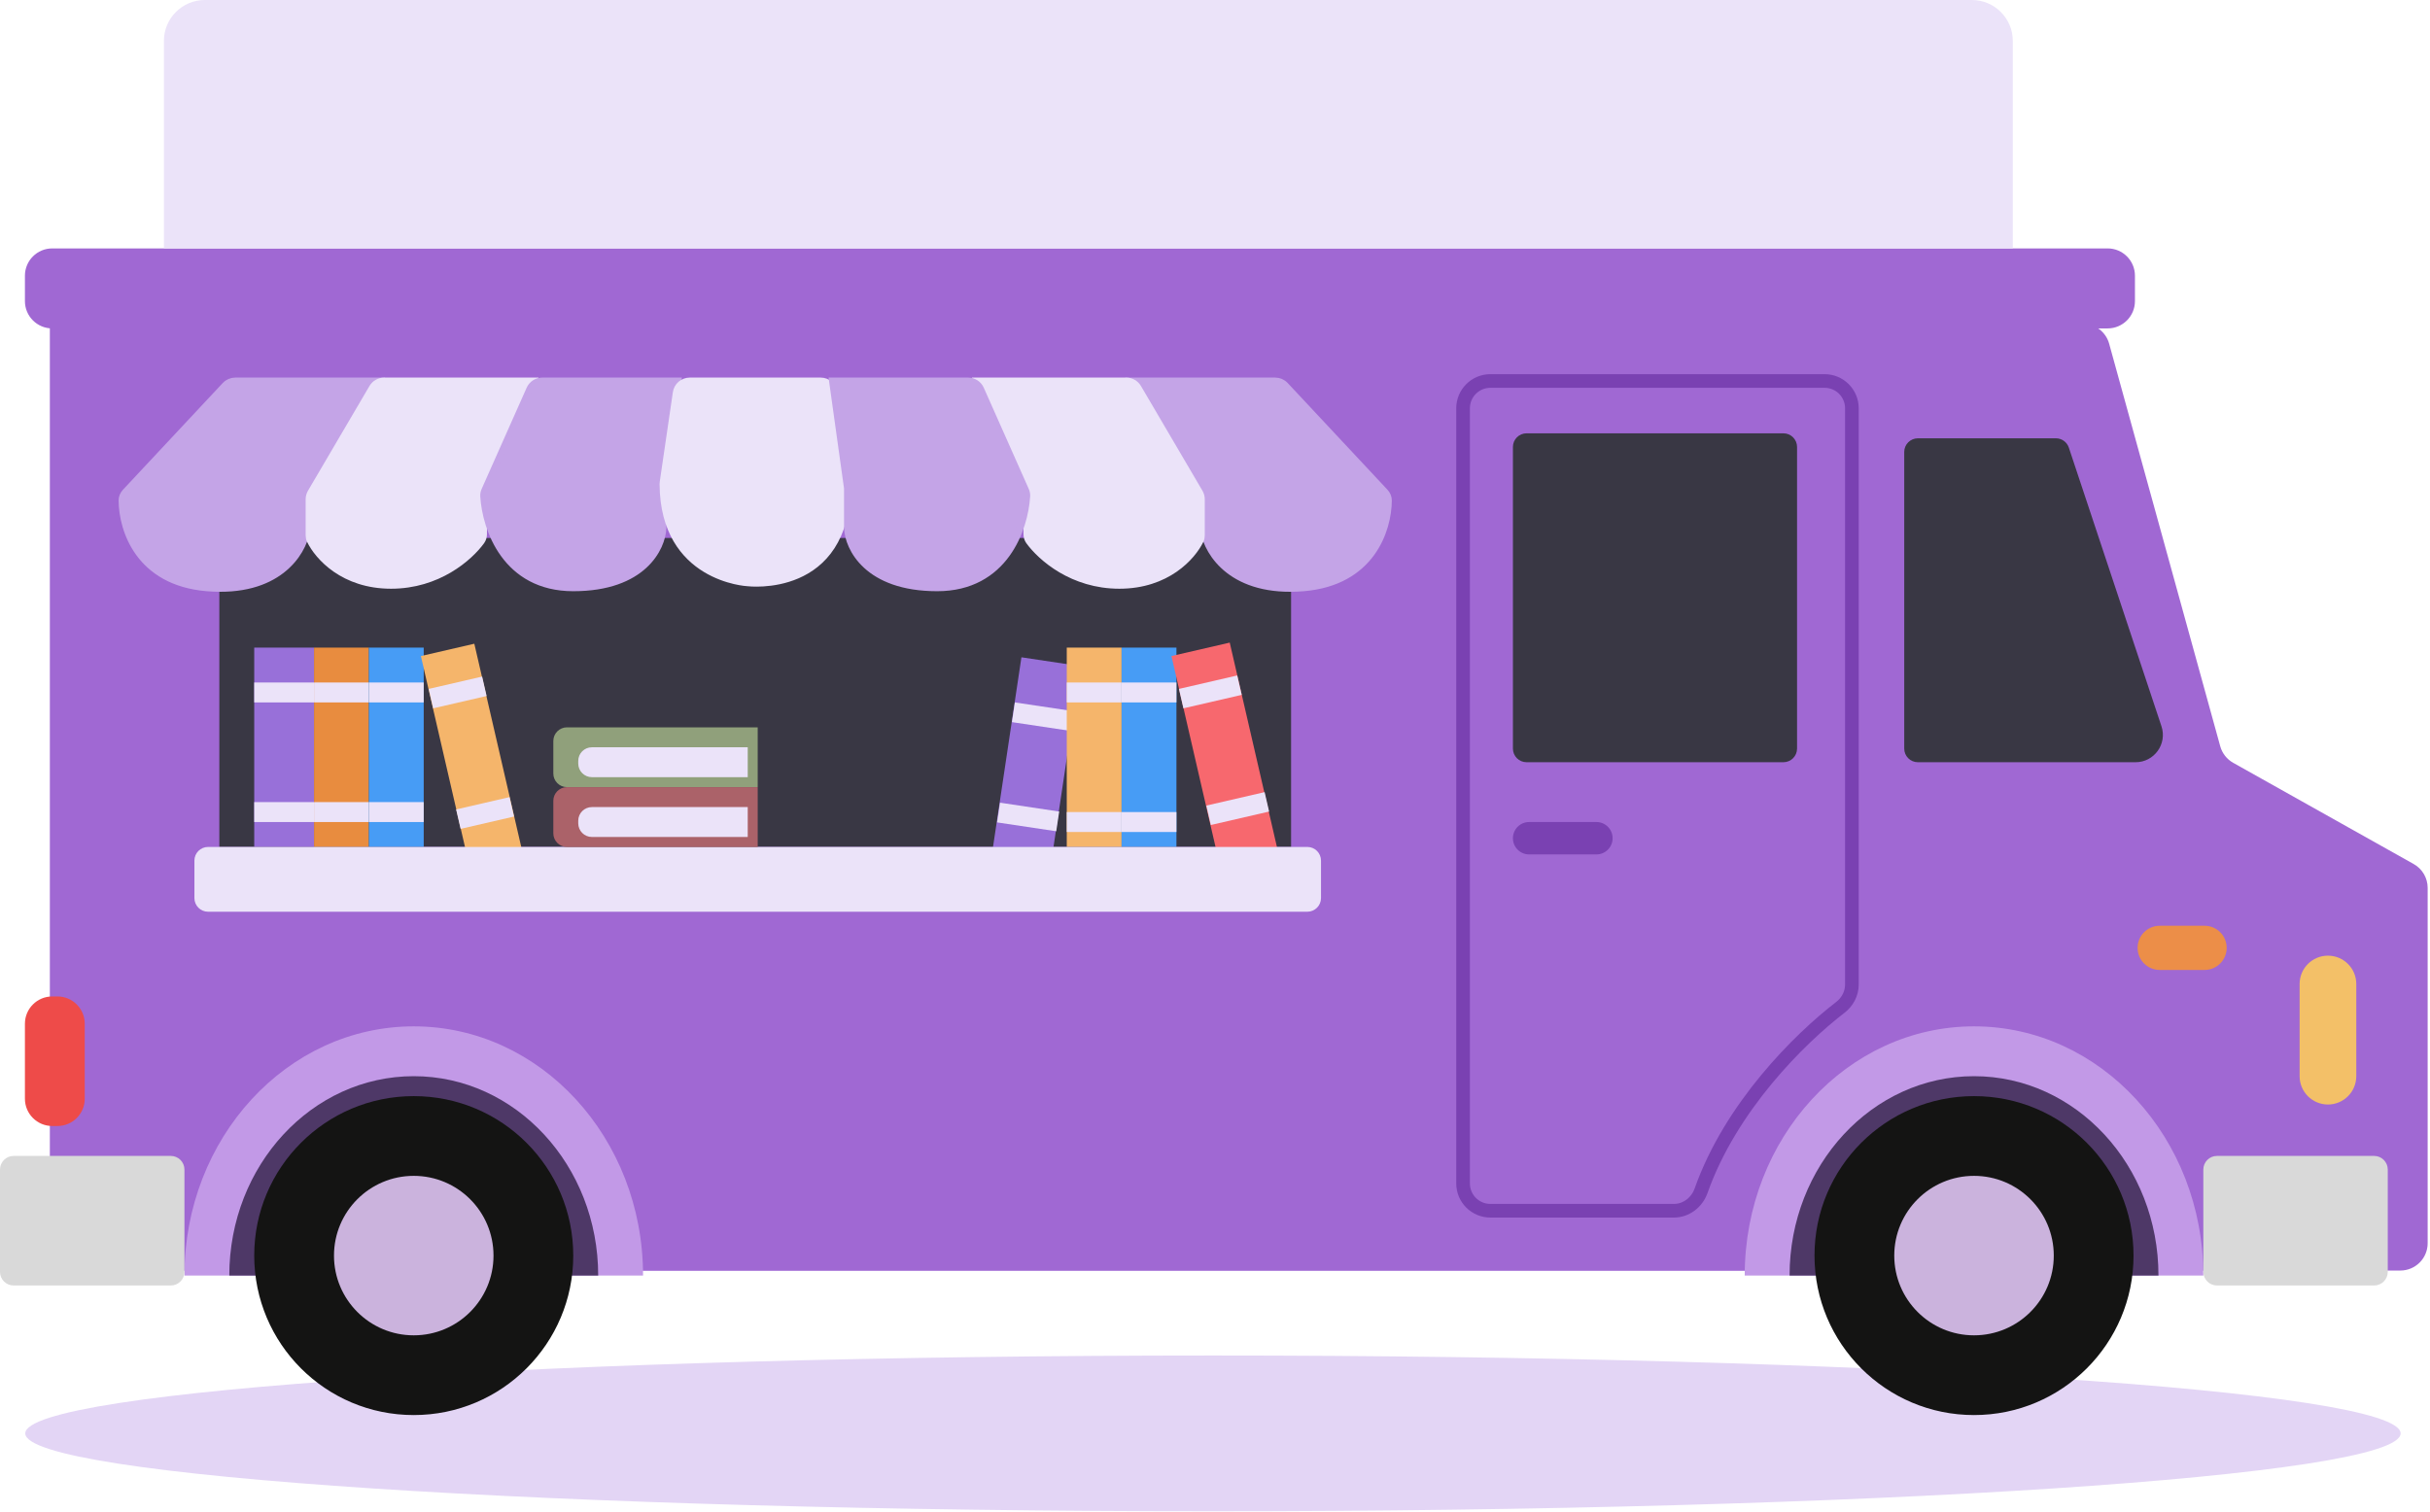
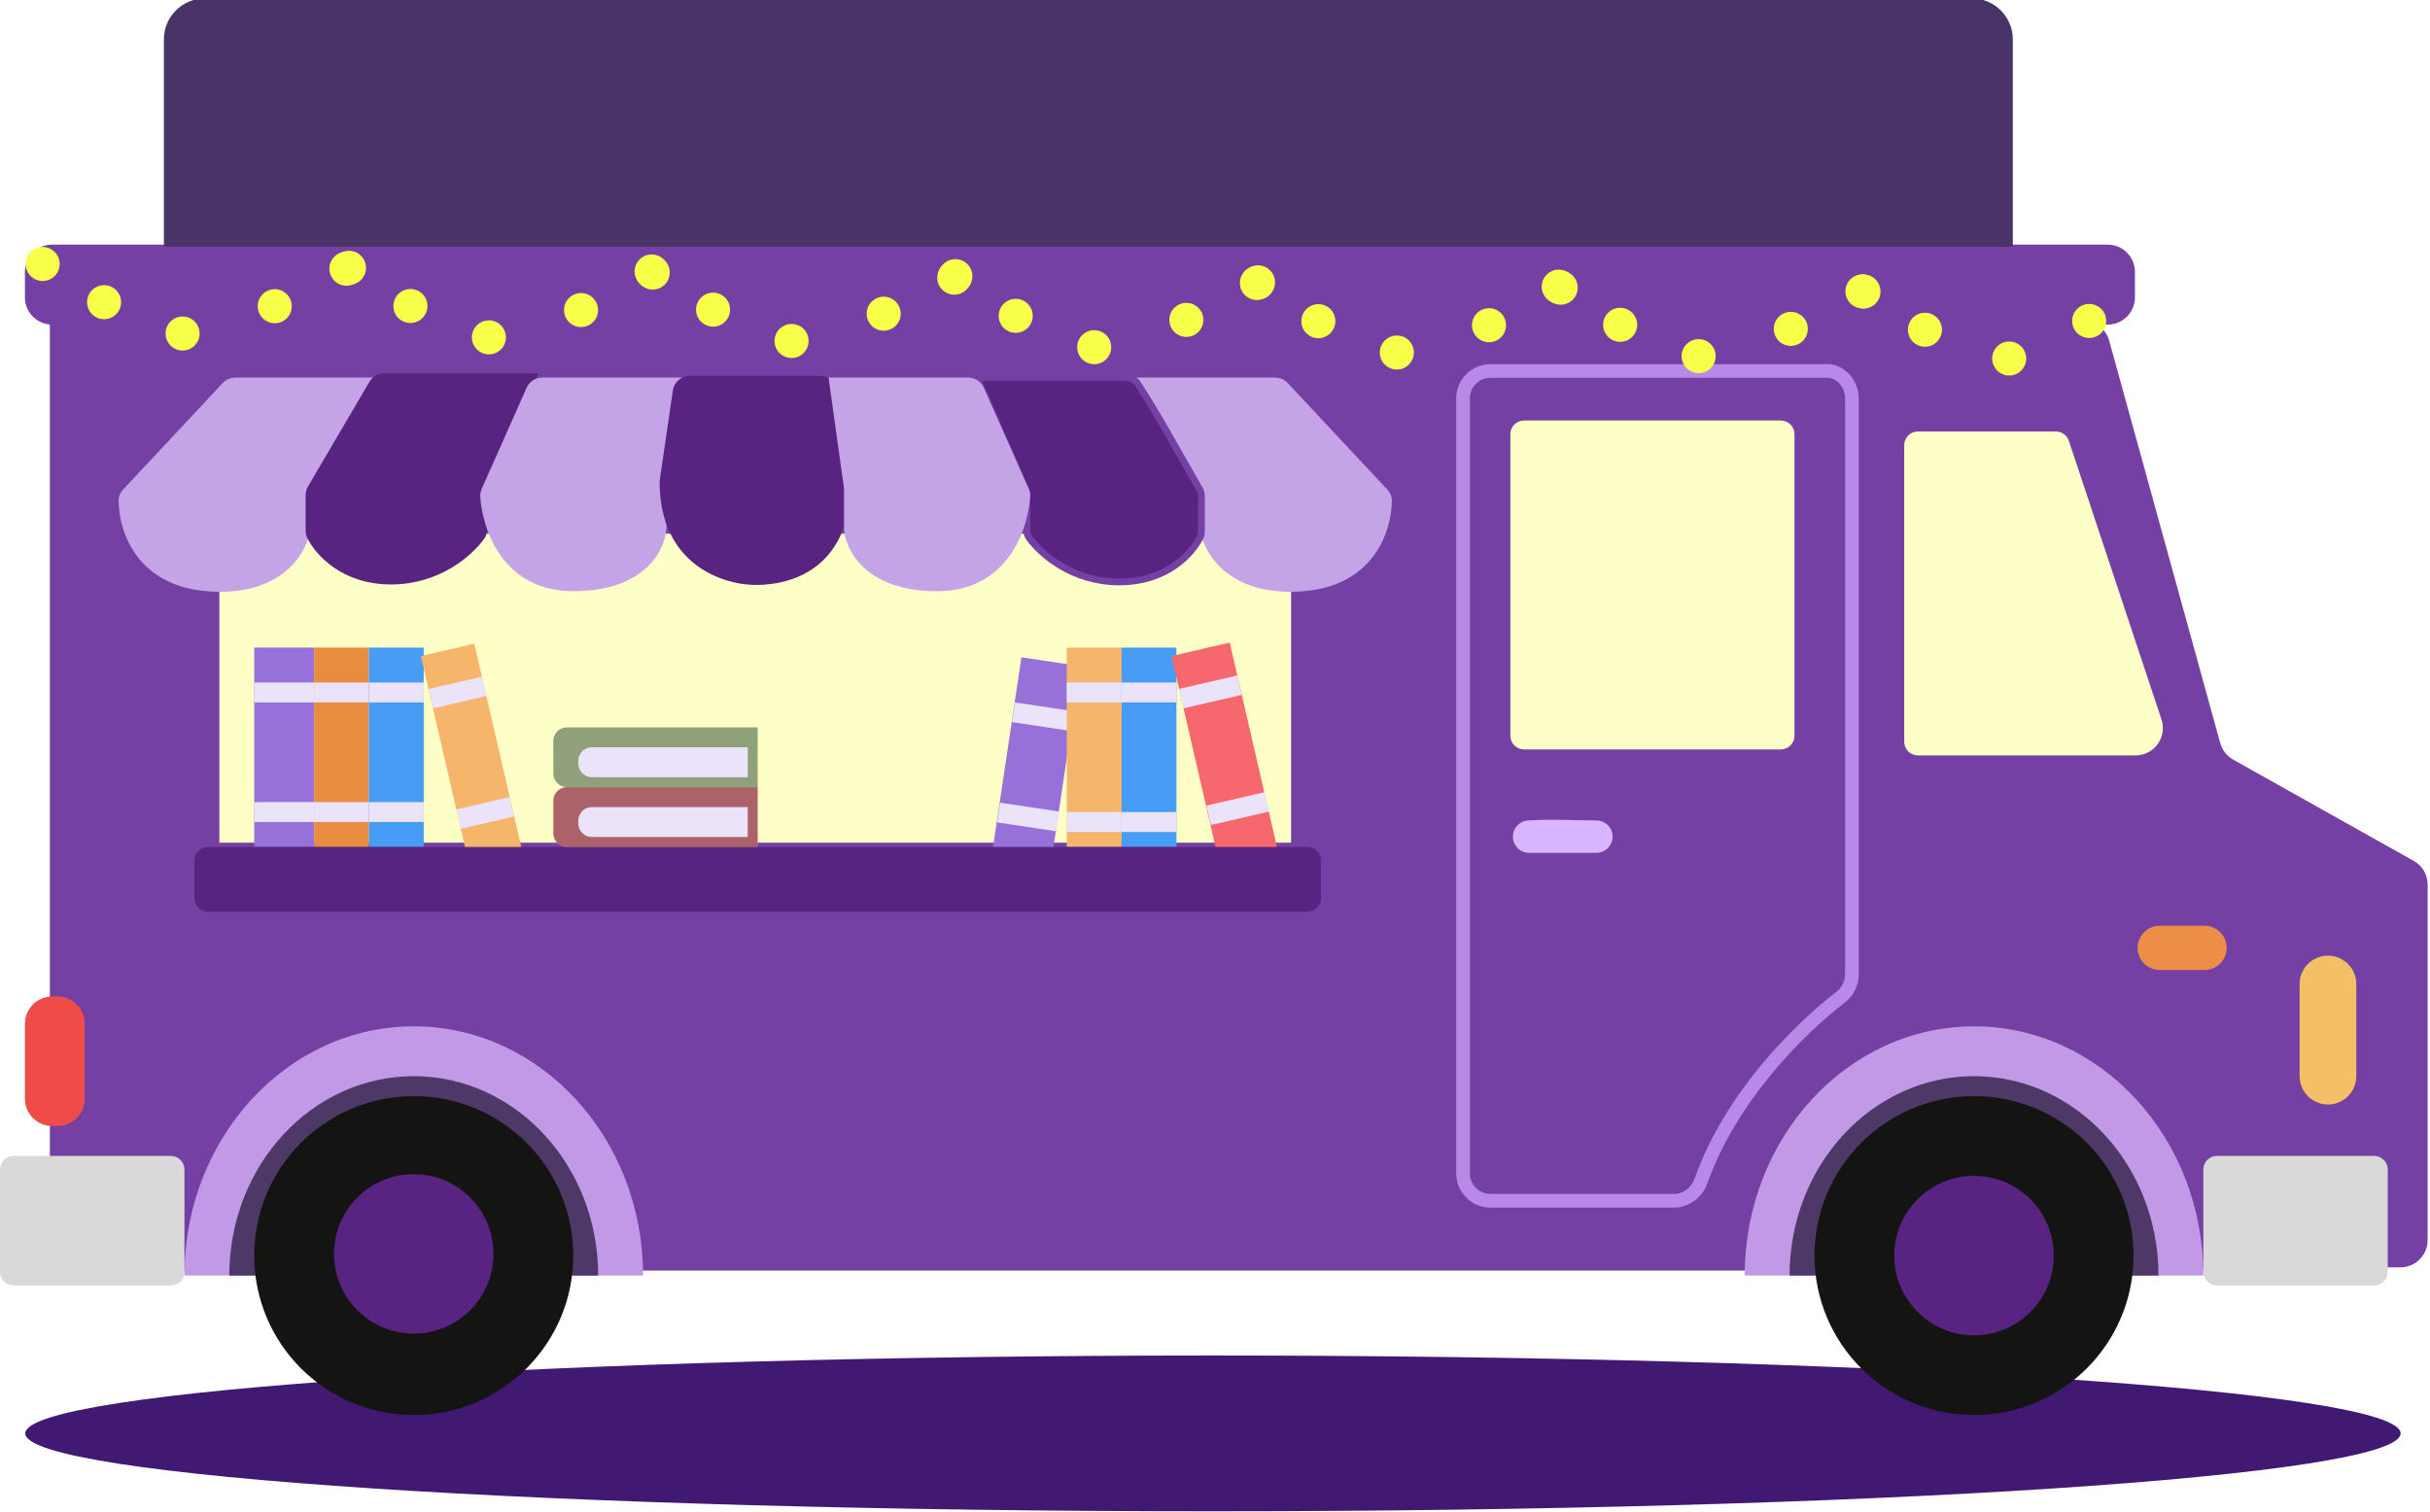
- <svg xmlns="http://www.w3.org/2000/svg" width="712" height="443" viewBox="0 0 712 443" fill="none">
-   <ellipse cx="355.398" cy="420.112" rx="347.994" ry="22.829" fill="#E3D5F5" />
-   <path d="M35.055 94.867H610.28C613.879 94.867 617.035 97.27 617.992 100.739L650.539 218.721C651.107 220.78 652.474 222.526 654.337 223.571L707.225 253.24C709.748 254.656 711.311 257.324 711.311 260.217V364.38C711.311 368.798 707.729 372.38 703.311 372.38H616.372H43.055C38.636 372.38 35.055 368.798 35.055 364.38V94.867Z" fill="#A068D3" />
-   <path d="M14.606 94.867H600.945L635.406 218.717C635.98 220.778 637.355 222.524 639.225 223.564L692.593 253.245C695.13 254.657 696.704 257.333 696.704 260.237V364.38C696.704 368.798 693.122 372.38 688.704 372.38H600.945H22.606C18.188 372.38 14.606 368.798 14.606 364.38V94.867Z" fill="#A068D3" />
-   <path d="M222.011 213.174H166.126C163.917 213.174 162.126 214.965 162.126 217.174V226.701C162.126 228.91 163.917 230.701 166.126 230.701H222.011V213.174Z" fill="#90A07B" />
-   <path d="M222.011 230.702H166.126C163.917 230.702 162.126 232.493 162.126 234.702V244.229C162.126 246.438 163.917 248.229 166.126 248.229H222.011V230.702Z" fill="#AB6269" />
-   <path d="M169.429 223.78V223.017C169.429 220.807 171.22 219.017 173.429 219.017H219.089V227.78H173.429C171.22 227.78 169.429 225.989 169.429 223.78Z" fill="#EBE3F9" />
-   <rect x="64.266" y="157.672" width="314.028" height="90.557" fill="#393744" />
-   <path d="M645.948 283.283H632.803C629.778 283.283 627.326 280.831 627.326 277.806C627.326 274.781 629.778 272.329 632.803 272.329H645.948C648.973 272.329 651.426 274.781 651.426 277.806C651.426 280.831 648.973 283.283 645.948 283.283Z" fill="#EC8E48" stroke="#EC8E48" stroke-width="2" />
-   <path d="M188.417 373.84H54.042C54.042 333.507 84.123 300.81 121.23 300.81C158.336 300.81 188.417 333.507 188.417 373.84Z" fill="#C299E7" />
-   <path d="M645.583 373.84H511.208C511.208 333.507 541.289 300.81 578.396 300.81C615.502 300.81 645.583 333.507 645.583 373.84Z" fill="#C299E7" />
-   <path d="M632.438 373.84H524.354C524.354 341.574 548.549 315.417 578.396 315.417C608.242 315.417 632.438 341.574 632.438 373.84Z" fill="#4E3867" />
-   <path d="M175.271 373.84H67.187C67.187 341.574 91.383 315.417 121.229 315.417C151.076 315.417 175.271 341.574 175.271 373.84Z" fill="#4E3867" />
-   <circle cx="578.396" cy="367.998" r="46.739" fill="#141413" />
-   <circle cx="121.229" cy="367.998" r="46.739" fill="#141413" />
-   <circle cx="121.23" cy="367.998" r="23.369" fill="#CBB3DD" />
-   <circle cx="578.396" cy="367.998" r="23.369" fill="#CBB3DD" />
-   <rect y="338.786" width="54.042" height="37.975" rx="4" fill="#D9D9D9" />
-   <rect x="7.303" y="292.047" width="17.527" height="37.975" rx="8" fill="#EE4B49" />
-   <rect x="645.584" y="338.786" width="54.042" height="37.975" rx="4" fill="#D9D9D9" />
-   <rect x="7.303" y="72.807" width="618.245" height="23.446" rx="8" fill="#A068D3" />
-   <path d="M542.612 288.574V119.663C542.612 115.244 539.03 111.663 534.612 111.663H436.685C432.267 111.663 428.685 115.244 428.685 119.663V346.852C428.685 351.27 432.267 354.852 436.685 354.852H490.464C494.085 354.852 497.218 352.405 498.424 348.991C507.103 324.424 527.209 304.494 539.228 295.251C541.313 293.647 542.612 291.205 542.612 288.574Z" stroke="#7A41B2" stroke-width="4" />
-   <path d="M557.948 219.399V132.46C557.948 130.251 559.739 128.46 561.948 128.46H602.385C604.108 128.46 605.638 129.563 606.181 131.199L633.323 212.876C635.044 218.055 631.189 223.399 625.731 223.399H597.384H561.948C559.739 223.399 557.948 221.608 557.948 219.399Z" fill="#393744" />
-   <path d="M522.545 126.999H447.291C445.082 126.999 443.291 128.79 443.291 130.999V219.399C443.291 221.608 445.082 223.399 447.291 223.399H522.545C524.754 223.399 526.545 221.608 526.545 219.399V130.999C526.545 128.79 524.754 126.999 522.545 126.999Z" fill="#393744" />
-   <path d="M467.756 240.926H448.038C445.416 240.926 443.291 243.052 443.291 245.673C443.291 248.295 445.416 250.42 448.038 250.42H467.756C470.378 250.42 472.503 248.295 472.503 245.673C472.503 243.052 470.378 240.926 467.756 240.926Z" fill="#7A41B2" />
-   <path d="M674.796 315.416V288.395C674.796 284.362 678.065 281.092 682.099 281.092C686.132 281.092 689.402 284.362 689.402 288.395V315.416C689.402 319.45 686.132 322.719 682.099 322.719C678.065 322.719 674.796 319.45 674.796 315.416Z" fill="#F3C068" stroke="#F3C068" stroke-width="2" />
-   <path d="M36.771 144.201L66.002 112.931C66.758 112.122 67.817 111.663 68.924 111.663H111.006L90.443 144.279C90.041 144.917 89.827 145.657 89.827 146.412V155.175C89.827 155.378 89.813 155.577 89.778 155.777C88.628 162.183 81.323 174.003 60.615 172.277C40.738 170.621 35.82 155.355 35.75 146.696C35.742 145.763 36.134 144.883 36.771 144.201Z" fill="#C4A4E7" stroke="#C4A4E7" stroke-width="2" />
-   <path d="M405.79 144.201L376.559 112.931C375.803 112.122 374.745 111.663 373.637 111.663H331.556L352.118 144.279C352.521 144.917 352.734 145.657 352.734 146.412V155.175C352.734 155.378 352.748 155.577 352.784 155.777C353.933 162.183 361.238 174.003 381.946 172.277C401.823 170.621 406.742 155.355 406.811 146.696C406.819 145.763 406.427 144.883 405.79 144.201Z" fill="#C4A4E7" stroke="#C4A4E7" stroke-width="2" />
-   <path d="M91.108 144.319L109.116 113.638C109.834 112.414 111.147 111.663 112.566 111.663H156.284L142.01 144.493C141.791 144.997 141.678 145.54 141.678 146.088V156.514C141.678 157.27 141.472 158.015 141.027 158.626C137.502 163.458 128.299 171.547 114.591 171.547C100.655 171.547 93.216 163.187 90.88 158.389C90.651 157.919 90.557 157.403 90.557 156.881V146.344C90.557 145.632 90.747 144.933 91.108 144.319Z" fill="#EBE3F9" stroke="#EBE3F9" stroke-width="2" />
-   <path d="M351.454 144.319L333.445 113.638C332.727 112.414 331.415 111.663 329.996 111.663H286.277L300.552 144.493C300.77 144.997 300.883 145.54 300.883 146.088V156.514C300.883 157.27 301.089 158.015 301.535 158.626C305.06 163.458 314.263 171.547 327.971 171.547C341.906 171.547 349.346 163.187 351.681 158.389C351.91 157.919 352.004 157.403 352.004 156.881V146.344C352.004 145.632 351.814 144.933 351.454 144.319Z" fill="#EBE3F9" stroke="#EBE3F9" stroke-width="2" />
-   <path d="M142.045 143.7L155.228 114.038C155.87 112.594 157.302 111.663 158.883 111.663H198.641L196.45 127.364L194.259 143.065V154.75C194.016 160.593 188.417 172.277 167.968 172.277C148.165 172.277 142.289 154.926 141.717 145.429C141.681 144.835 141.803 144.244 142.045 143.7Z" fill="#C4A4E7" stroke="#C4A4E7" stroke-width="2" />
-   <path d="M240.462 111.663H202.098C200.113 111.663 198.428 113.119 198.14 115.083L194.301 141.317C194.273 141.509 194.259 141.71 194.26 141.904C194.436 169.657 219.089 170.817 219.089 170.817C219.089 170.817 248.123 174.446 248.3 141.905C248.301 141.711 248.287 141.509 248.259 141.317L244.42 115.083C244.132 113.119 242.447 111.663 240.462 111.663Z" fill="#EBE3F9" stroke="#EBE3F9" stroke-width="2" />
-   <path d="M300.515 143.7L287.332 114.038C286.69 112.594 285.258 111.663 283.677 111.663H243.919L246.11 127.364L248.301 143.065V154.75C248.544 160.593 254.143 172.277 274.592 172.277C294.395 172.277 300.271 154.926 300.843 145.429C300.879 144.835 300.757 144.244 300.515 143.7Z" fill="#C4A4E7" stroke="#C4A4E7" stroke-width="2" />
-   <path d="M92.017 189.806H74.49V199.543V248.229H92.017V189.806Z" fill="#9870D9" />
-   <path d="M92.017 200.03H74.49V205.872H92.017V200.03Z" fill="#EBE3F9" />
-   <path d="M92.017 235.085H74.49V240.927H92.017V235.085Z" fill="#EBE3F9" />
-   <path d="M108.084 189.805H92.017V199.543V248.229H108.084V189.805Z" fill="#E88C3F" />
-   <path d="M108.084 200.03H92.017V205.872H108.084V200.03Z" fill="#EBE3F9" />
-   <path d="M108.084 235.085H92.017V240.927H108.084V235.085Z" fill="#EBE3F9" />
-   <path d="M124.151 189.805H108.084V199.543V248.229H124.151V189.805Z" fill="#479CF5" />
-   <path d="M124.151 235.085H108.084V240.927H124.151V235.085Z" fill="#EBE3F9" />
-   <path d="M124.151 200.03H108.084V205.872H124.151V200.03Z" fill="#EBE3F9" />
-   <path d="M138.978 188.668L123.323 192.282L125.639 202.317L137.223 252.49L152.878 248.876L138.978 188.668Z" fill="#F5B56B" />
-   <path d="M141.266 198.297L125.611 201.911L126.926 207.604L142.58 203.99L141.266 198.297Z" fill="#EBE3F9" />
-   <path d="M149.299 233.623L133.644 237.238L134.959 242.93L150.613 239.316L149.299 233.623Z" fill="#EBE3F9" />
-   <path d="M299.282 192.646L316.616 195.242L315.091 205.427L307.463 256.352L290.129 253.756L299.282 192.646Z" fill="#9870D9" />
-   <path d="M296.501 211.648L313.835 214.244L314.7 208.466L297.367 205.87L296.501 211.648Z" fill="#EBE3F9" />
-   <path d="M292.15 241.035L309.484 243.632L310.349 237.854L293.016 235.257L292.15 241.035Z" fill="#EBE3F9" />
-   <path d="M328.634 189.805H312.567V199.543V248.229H328.634V189.805Z" fill="#F5B56B" />
-   <path d="M328.634 200.03H312.567V205.872H328.634V200.03Z" fill="#EBE3F9" />
-   <path d="M328.634 238.005H312.567V243.848H328.634V238.005Z" fill="#EBE3F9" />
-   <path d="M344.701 189.805H328.634V199.543V248.229H344.701V189.805Z" fill="#479CF5" />
-   <path d="M344.701 238.005H328.634V243.848H344.701V238.005Z" fill="#EBE3F9" />
-   <path d="M344.701 200.03H328.634V205.872H344.701V200.03Z" fill="#EBE3F9" />
-   <path d="M360.318 188.339L343.24 192.281L345.557 202.316L357.14 252.489L374.218 248.546L360.318 188.339Z" fill="#F7686E" />
-   <path d="M362.509 197.968L345.431 201.911L346.745 207.603L363.823 203.661L362.509 197.968Z" fill="#EBE3F9" />
-   <path d="M370.542 232.163L353.464 236.105L354.778 241.798L371.856 237.855L370.542 232.163Z" fill="#EBE3F9" />
-   <path d="M383.058 248.229H60.963C58.754 248.229 56.963 250.02 56.963 252.229V263.217C56.963 265.426 58.754 267.217 60.963 267.217H383.058C385.267 267.217 387.058 265.426 387.058 263.217V252.229C387.058 250.02 385.267 248.229 383.058 248.229Z" fill="#EBE3F9" />
-   <path d="M589.761 72.807H48.026V12C48.026 5.373 53.398 0 60.026 0H577.761C584.388 0 589.761 5.373 589.761 12V72.807Z" fill="#EBE3F9" />
-   <path d="M222.011 213.174H166.126C163.917 213.174 162.126 214.965 162.126 217.174V226.701C162.126 228.91 163.917 230.701 166.126 230.701H222.011V213.174Z" fill="#90A07B" />
-   <path d="M222.011 230.702H166.126C163.917 230.702 162.126 232.493 162.126 234.702V244.229C162.126 246.438 163.917 248.229 166.126 248.229H222.011V230.702Z" fill="#AB6269" />
-   <path d="M169.429 223.78V223.017C169.429 220.807 171.22 219.017 173.429 219.017H219.089V227.78H173.429C171.22 227.78 169.429 225.989 169.429 223.78Z" fill="#EBE3F9" />
-   <path d="M169.429 241.308V240.544C169.429 238.335 171.22 236.544 173.429 236.544H219.089V245.308H173.429C171.22 245.308 169.429 243.517 169.429 241.308Z" fill="#EBE3F9" />
+ <svg xmlns="http://www.w3.org/2000/svg" width="512.64pt" height="318.96pt" viewBox="0 0 512.64 318.96">
+   <defs />
+   <ellipse id="shape0" transform="matrix(0.72 0 0 0.72 5.33088 286.0435)" rx="347.994" ry="22.829" cx="347.994" cy="22.829" fill="#411972" stroke-opacity="0" stroke="#000000" stroke-width="0" stroke-linecap="square" stroke-linejoin="bevel" />
+   <path id="shape1" transform="matrix(0.72 0 0 0.72 25.23931 67.63806)" fill="#7440a4" stroke-opacity="0" stroke="#000000" stroke-width="0" stroke-linecap="square" stroke-linejoin="bevel" d="M0 0L575.225 0C578.824 0 581.98 2.403 582.937 5.872L615.484 123.854C616.052 125.913 617.419 127.659 619.282 128.704L672.17 158.373C674.693 159.789 676.256 162.457 676.256 165.35L676.256 269.513C676.256 273.931 672.674 277.513 668.256 277.513L581.317 277.513L8 277.513C3.582 277.513 0 273.931 0 269.513Z" />
+   <path id="shape2" transform="matrix(0.72 0 0 0.72 10.51618 68.30395)" fill="#7440a4" stroke-opacity="0" stroke="#000000" stroke-width="0" stroke-linecap="square" stroke-linejoin="bevel" d="M0 0L586.339 0L620.8 123.85C621.374 125.911 622.749 127.657 624.619 128.697L677.987 158.378C680.524 159.79 682.098 162.466 682.098 165.37L682.098 269.513C682.098 273.931 678.516 277.513 674.098 277.513L586.339 277.513L8 277.513C3.582 277.513 0 273.931 0 269.513Z" />
+   <path id="shape3" transform="matrix(0.72 0 0 0.72 116.7307 153.4853)" fill="#90a07b" stroke-opacity="0" stroke="#000000" stroke-width="0" stroke-linecap="square" stroke-linejoin="bevel" d="M59.885 0L4 0C1.791 0 0 1.791 0 4L0 13.527C0 15.736 1.791 17.527 4 17.527L59.885 17.527Z" />
+   <path id="shape4" transform="matrix(0.72 0 0 0.72 116.7307 166.1054)" fill="#ab6269" stroke-opacity="0" stroke="#000000" stroke-width="0" stroke-linecap="square" stroke-linejoin="bevel" d="M59.885 0L4 0C1.791 0 0 1.791 0 4L0 13.527C0 15.736 1.791 17.527 4 17.527L59.885 17.527Z" />
+   <path id="shape5" transform="matrix(0.72 0 0 0.72 121.9889 157.6922)" fill="#ebe3f9" stroke-opacity="0" stroke="#000000" stroke-width="0" stroke-linecap="square" stroke-linejoin="bevel" d="M0 4.763L0 4C0 1.79 1.791 0 4 0L49.66 0L49.66 8.763L4 8.763C1.791 8.763 0 6.972 0 4.763Z" />
+   <rect id="shape6" transform="matrix(0.72 0 0 0.72 46.27166 112.6238)" fill="#feffc6" stroke-opacity="0" stroke="#000000" stroke-width="0" stroke-linecap="square" stroke-linejoin="bevel" width="314.028" height="90.557" />
+   <path id="shape7" transform="matrix(0.72 0 0 0.72 451.6747 196.0769)" fill="#ec8e48" stroke="#ec8e48" stroke-width="2" stroke-linecap="butt" stroke-linejoin="miter" stroke-miterlimit="2" d="M18.622 10.954L5.477 10.954C2.452 10.954 0 8.502 0 5.477C0 2.452 2.452 0 5.477 0L18.622 0C21.647 0 24.1 2.452 24.1 5.477C24.1 8.502 21.647 10.954 18.622 10.954Z" />
+   <path id="shape8" transform="matrix(0.72 0 0 0.72 38.91031 216.5832)" fill="#c299e7" stroke-opacity="0" stroke="#000000" stroke-width="0" stroke-linecap="square" stroke-linejoin="bevel" d="M134.375 73.03L0 73.03C0 32.697 30.081 0 67.188 0C104.294 0 134.375 32.697 134.375 73.03Z" />
+   <path id="shape9" transform="matrix(0.72 0 0 0.72 368.0698 216.5832)" fill="#c299e7" stroke-opacity="0" stroke="#000000" stroke-width="0" stroke-linecap="square" stroke-linejoin="bevel" d="M134.375 73.03L0 73.03C0 32.697 30.081 0 67.188 0C104.294 0 134.375 32.697 134.375 73.03Z" />
+   <path id="shape10" transform="matrix(0.72 0 0 0.72 377.5349 227.1002)" fill="#4e3867" stroke-opacity="0" stroke="#000000" stroke-width="0" stroke-linecap="square" stroke-linejoin="bevel" d="M108.084 58.423L0 58.423C0 26.157 24.195 0 54.042 0C83.888 0 108.084 26.157 108.084 58.423Z" />
+   <path id="shape11" transform="matrix(0.72 0 0 0.72 48.37486 227.1002)" fill="#4e3867" stroke-opacity="0" stroke="#000000" stroke-width="0" stroke-linecap="square" stroke-linejoin="bevel" d="M108.084 58.423L0 58.423C0 26.157 24.195 0 54.042 0C83.889 0 108.084 26.157 108.084 58.423Z" />
+   <circle id="shape12" transform="matrix(0.72 0 0 0.72 382.793 231.3064)" r="46.739" cx="46.739" cy="46.739" fill="#141413" stroke-opacity="0" stroke="#000000" stroke-width="0" stroke-linecap="square" stroke-linejoin="bevel" />
+   <circle id="shape13" transform="matrix(0.72 0 0 0.72 53.63273 231.3064)" r="46.739" cx="46.739" cy="46.739" fill="#141413" stroke-opacity="0" stroke="#000000" stroke-width="0" stroke-linecap="square" stroke-linejoin="bevel" />
+   <circle id="shape14" transform="matrix(0.72 0 0 0.72 70.45956 247.7725)" r="23.369" cx="23.369" cy="23.369" fill="#592481" stroke-opacity="0" stroke="#000000" stroke-width="0" stroke-linecap="square" stroke-linejoin="bevel" />
+   <circle id="shape15" transform="matrix(0.72 0 0 0.72 399.6191 248.1325)" r="23.369" cx="23.369" cy="23.369" fill="#592481" stroke-opacity="0" stroke="#000000" stroke-width="0" stroke-linecap="square" stroke-linejoin="bevel" />
+   <rect id="shape16" transform="matrix(0.72 0 0 0.72 0 243.9259)" fill="#d9d9d9" stroke-opacity="0" stroke="#000000" stroke-width="0" stroke-linecap="square" stroke-linejoin="bevel" width="54.042" height="37.975" rx="4" ry="4" />
+   <rect id="shape17" transform="matrix(0.72 0 0 0.72 5.258102 210.2738)" fill="#ee4b49" stroke-opacity="0" stroke="#000000" stroke-width="0" stroke-linecap="square" stroke-linejoin="bevel" width="17.527" height="37.975" rx="8" ry="8" />
+   <rect id="shape18" transform="matrix(0.72 0 0 0.72 464.8205 243.9259)" fill="#d9d9d9" stroke-opacity="0" stroke="#000000" stroke-width="0" stroke-linecap="square" stroke-linejoin="bevel" width="54.042" height="37.975" rx="4" ry="4" />
+   <rect id="shape19" transform="matrix(0.72 0 0 0.72 5.258102 51.62037)" fill="#7440a4" stroke-opacity="0" stroke="#000000" stroke-width="0" stroke-linecap="square" stroke-linejoin="bevel" width="618.245" height="23.446" rx="8" ry="8" />
+   <path id="shape20" transform="matrix(0.72 0 0 0.72 308.6532 78.26543)" fill="none" stroke="#b989e8" stroke-width="4" stroke-linecap="butt" stroke-linejoin="miter" stroke-miterlimit="2" d="M113.927 176.947C113.927 120.644 113.927 64.34 113.927 8.036C113.927 3.617 110.345 -0.426 105.927 0.036C60.228 0.036 27.585 0.036 8 0.036C3.582 0.036 0 3.617 0 8.036L0 235.225C0 239.643 3.582 243.225 8 243.225L61.779 243.225C65.4 243.225 68.533 240.778 69.739 237.364C78.418 212.797 98.524 192.867 110.543 183.624C112.628 182.02 113.927 179.578 113.927 176.947Z" />
+   <path id="shape21" transform="matrix(0.72 0 0 0.72 401.7226 91.0512)" fill="#feffc6" stroke-opacity="0" stroke="#000000" stroke-width="0" stroke-linecap="square" stroke-linejoin="bevel" d="M0 90.939L0 4C0 1.791 1.791 0 4 0L44.437 0C46.16 0 47.69 1.103 48.233 2.739L75.375 84.416C77.096 89.595 73.241 94.939 67.783 94.939L39.436 94.939L4 94.939C1.791 94.939 0 93.148 0 90.939Z" />
+   <path id="shape22" transform="matrix(0.72 0 0 0.72 318.6295 88.73928)" fill="#feffc6" stroke-opacity="0" stroke="#000000" stroke-width="0" stroke-linecap="square" stroke-linejoin="bevel" d="M79.254 0L4 0C1.791 0 0 1.791 0 4L0 92.4C0 94.609 1.791 96.4 4 96.4L79.254 96.4C81.463 96.4 83.254 94.609 83.254 92.4L83.254 4C83.254 1.791 81.463 0 79.254 0Z" />
+   <path id="shape23" transform="matrix(0.72 0 0 0.72 319.1695 172.9858)" fill="#dab5ff" stroke-opacity="0" stroke="#000000" stroke-width="0" stroke-linecap="square" stroke-linejoin="bevel" d="M24.465 0.206C17.892 0.206 11.32 -0.257 4.747 0.206C2.125 0.206 0 2.332 0 4.953C0 7.575 2.125 9.7 4.747 9.7L24.465 9.7C27.087 9.7 29.212 7.575 29.212 4.953C29.212 2.332 27.087 0.206 24.465 0.206Z" />
+   <path id="shape24" transform="matrix(0.72 0 0 0.72 485.8531 202.3862)" fill="#f3c068" stroke="#f3c068" stroke-width="2" stroke-linecap="butt" stroke-linejoin="miter" stroke-miterlimit="2" d="M0 34.324L0 7.303C0 3.27 3.269 0 7.303 0C11.336 0 14.606 3.27 14.606 7.303L14.606 34.324C14.606 38.358 11.336 41.627 7.303 41.627C3.269 41.627 0 38.358 0 34.324Z" />
+   <path id="shape25" transform="matrix(0.72 0 0 0.72 25.73992 80.39736)" fill="#c4a4e7" stroke="#c4a4e7" stroke-width="2" stroke-linecap="butt" stroke-linejoin="miter" stroke-miterlimit="2" d="M1.021 32.538L30.252 1.268C31.009 0.459 32.067 0 33.174 0L75.256 0L54.693 32.616C54.291 33.254 54.077 33.994 54.077 34.749L54.077 43.512C54.077 43.715 54.063 43.914 54.028 44.114C52.878 50.52 45.574 62.34 24.865 60.614C4.989 58.958 0.07 43.692 0 35.033C-0.007 34.1 0.384 33.22 1.021 32.538Z" />
+   <path id="shape26" transform="matrix(0.72 0 0 0.72 238.7203 80.39736)" fill="#c4a4e7" stroke="#c4a4e7" stroke-width="2" stroke-linecap="butt" stroke-linejoin="miter" stroke-miterlimit="2" d="M74.234 32.538L45.003 1.268C44.247 0.459 43.189 0 42.081 0L0 0L20.562 32.616C20.965 33.254 21.178 33.994 21.178 34.749L21.178 43.512C21.178 43.715 21.192 43.914 21.228 44.114C22.377 50.52 29.682 62.34 50.39 60.614C70.267 58.958 75.186 43.692 75.255 35.033C75.263 34.1 74.871 33.22 74.234 32.538Z" />
+   <path id="shape27" transform="matrix(0.72 0 0 0.72 65.20118 79.49736)" fill="#592481" stroke="#592481" stroke-width="2" stroke-linecap="butt" stroke-linejoin="miter" stroke-miterlimit="2" d="M0.55 32.656L18.559 1.975C19.277 0.751 20.59 0 22.009 0L65.727 0L51.453 32.83C51.234 33.334 51.121 33.877 51.121 34.425L51.121 44.851C51.121 45.607 50.915 46.352 50.47 46.963C46.945 51.795 37.742 59.884 24.034 59.884C10.098 59.884 2.658 51.524 0.323 46.726C0.094 46.256 0 45.74 0 45.218L0 34.681C0 33.969 0.19 33.27 0.55 32.656Z" />
+   <path id="shape28" transform="matrix(0.72 0 0 0.72 206.1194 79.67736)" fill="#592481" stroke="#7440a4" stroke-width="2" stroke-linecap="butt" stroke-linejoin="miter" stroke-miterlimit="2" d="M65.177 32.656C59.174 22.328 53.171 11.119 47.168 1.975C46.45 0.751 45.138 0 43.719 0L0 0L14.275 32.83C14.493 33.334 14.606 33.877 14.606 34.425L14.606 44.851C14.606 45.607 14.812 46.352 15.258 46.963C18.783 51.795 27.986 59.884 41.694 59.884C55.629 59.884 63.069 51.524 65.404 46.726C65.633 46.256 65.727 45.74 65.727 45.218L65.727 34.681C65.727 33.969 65.537 33.27 65.177 32.656Z" />
+   <path id="shape29" transform="matrix(0.72 0 0 0.72 102.0318 80.39736)" fill="#c4a4e7" stroke="#c4a4e7" stroke-width="2" stroke-linecap="butt" stroke-linejoin="miter" stroke-miterlimit="2" d="M0.334 32.037L13.517 2.375C14.159 0.931 15.591 0 17.172 0L56.93 0L54.739 15.701L52.548 31.402L52.548 43.087C52.305 48.93 46.706 60.614 26.257 60.614C6.454 60.614 0.578 43.263 0.006 33.766C-0.03 33.172 0.092 32.581 0.334 32.037Z" />
+   <path id="shape30" transform="matrix(0.72 0 0 0.72 139.8672 80.03736)" fill="#592481" stroke="#592481" stroke-width="2" stroke-linecap="butt" stroke-linejoin="miter" stroke-miterlimit="2" d="M46.202 0L7.838 0C5.853 0 4.168 1.456 3.88 3.42L0.041 29.654C0.013 29.846 -0.001 30.047 5.00372e-05 30.241C0.176 57.994 24.829 59.154 24.829 59.154C24.829 59.154 53.863 62.783 54.04 30.242C54.041 30.048 54.027 29.846 53.999 29.654L50.16 3.42C49.872 1.456 48.187 0 46.202 0Z" />
+   <path id="shape31" transform="matrix(0.72 0 0 0.72 175.6217 80.39736)" fill="#c4a4e7" stroke="#c4a4e7" stroke-width="2" stroke-linecap="butt" stroke-linejoin="miter" stroke-miterlimit="2" d="M56.596 32.037L43.413 2.375C42.771 0.931 41.339 0 39.758 0L0 0L2.191 15.701L4.382 31.402L4.382 43.087C4.625 48.93 10.224 60.614 30.673 60.614C50.476 60.614 56.352 43.263 56.924 33.766C56.96 33.172 56.838 32.581 56.596 32.037Z" />
+   <path id="shape32" transform="matrix(0.72 0 0 0.72 53.63287 136.6603)" fill="#9870d9" stroke-opacity="0" stroke="#000000" stroke-width="0" stroke-linecap="square" stroke-linejoin="bevel" d="M17.527 0L0 0L0 9.737L0 58.423L17.527 58.423Z" />
+   <path id="shape33" transform="matrix(0.72 0 0 0.72 53.63287 144.0216)" fill="#ebe3f9" stroke-opacity="0" stroke="#000000" stroke-width="0" stroke-linecap="square" stroke-linejoin="bevel" d="M17.527 0L0 0L0 5.842L17.527 5.842Z" />
+   <path id="shape34" transform="matrix(0.72 0 0 0.72 53.63287 169.2612)" fill="#ebe3f9" stroke-opacity="0" stroke="#000000" stroke-width="0" stroke-linecap="square" stroke-linejoin="bevel" d="M17.527 0L0 0L0 5.842L17.527 5.842Z" />
+   <path id="shape35" transform="matrix(0.72 0 0 0.72 66.25224 136.6596)" fill="#e88c3f" stroke-opacity="0" stroke="#000000" stroke-width="0" stroke-linecap="square" stroke-linejoin="bevel" d="M16.067 0L0 0L0 9.738L0 58.424L16.067 58.424Z" />
+   <path id="shape36" transform="matrix(0.72 0 0 0.72 66.25224 144.0216)" fill="#ebe3f9" stroke-opacity="0" stroke="#000000" stroke-width="0" stroke-linecap="square" stroke-linejoin="bevel" d="M16.067 0L0 0L0 5.842L16.067 5.842Z" />
+   <path id="shape37" transform="matrix(0.72 0 0 0.72 66.25224 169.2612)" fill="#ebe3f9" stroke-opacity="0" stroke="#000000" stroke-width="0" stroke-linecap="square" stroke-linejoin="bevel" d="M16.067 0L0 0L0 5.842L16.067 5.842Z" />
+   <path id="shape38" transform="matrix(0.72 0 0 0.72 77.82048 136.6596)" fill="#479cf5" stroke-opacity="0" stroke="#000000" stroke-width="0" stroke-linecap="square" stroke-linejoin="bevel" d="M16.067 0L0 0L0 9.738L0 58.424L16.067 58.424Z" />
+   <path id="shape39" transform="matrix(0.72 0 0 0.72 77.82048 169.2612)" fill="#ebe3f9" stroke-opacity="0" stroke="#000000" stroke-width="0" stroke-linecap="square" stroke-linejoin="bevel" d="M16.067 0L0 0L0 5.842L16.067 5.842Z" />
+   <path id="shape40" transform="matrix(0.72 0 0 0.72 77.82048 144.0216)" fill="#ebe3f9" stroke-opacity="0" stroke="#000000" stroke-width="0" stroke-linecap="square" stroke-linejoin="bevel" d="M16.067 0L0 0L0 5.842L16.067 5.842Z" />
+   <path id="shape41" transform="matrix(0.72 0 0 0.72 88.79256 135.841)" fill="#f5b56b" stroke-opacity="0" stroke="#000000" stroke-width="0" stroke-linecap="square" stroke-linejoin="bevel" d="M15.655 0L0 3.614L2.316 13.649L13.9 63.822L29.555 60.208Z" />
+   <path id="shape42" transform="matrix(0.72 0 0 0.72 90.43992 142.7738)" fill="#ebe3f9" stroke-opacity="0" stroke="#000000" stroke-width="0" stroke-linecap="square" stroke-linejoin="bevel" d="M15.655 0L0 3.614L1.315 9.307L16.969 5.693Z" />
+   <path id="shape43" transform="matrix(0.72 0 0 0.72 96.22368 168.2086)" fill="#ebe3f9" stroke-opacity="0" stroke="#000000" stroke-width="0" stroke-linecap="square" stroke-linejoin="bevel" d="M15.655 0L0 3.615L1.315 9.307L16.969 5.693Z" />
+   <path id="shape44" transform="matrix(0.72 0 0 0.72 208.8929 138.7051)" fill="#9870d9" stroke-opacity="0" stroke="#000000" stroke-width="0" stroke-linecap="square" stroke-linejoin="bevel" d="M9.153 0L26.487 2.596L24.962 12.781L17.334 63.706L0 61.11Z" />
+   <path id="shape45" transform="matrix(0.72 0 0 0.72 213.4807 148.2264)" fill="#ebe3f9" stroke-opacity="0" stroke="#000000" stroke-width="0" stroke-linecap="square" stroke-linejoin="bevel" d="M0 5.778L17.334 8.374L18.199 2.596L0.866 0Z" />
+   <path id="shape46" transform="matrix(0.72 0 0 0.72 210.348 169.385)" fill="#ebe3f9" stroke-opacity="0" stroke="#000000" stroke-width="0" stroke-linecap="square" stroke-linejoin="bevel" d="M0 5.778L17.334 8.375L18.199 2.597L0.866 0Z" />
+   <path id="shape47" transform="matrix(0.72 0 0 0.72 225.0482 136.6596)" fill="#f5b56b" stroke-opacity="0" stroke="#000000" stroke-width="0" stroke-linecap="square" stroke-linejoin="bevel" d="M16.067 0L0 0L0 9.738L0 58.424L16.067 58.424Z" />
+   <path id="shape48" transform="matrix(0.72 0 0 0.72 225.0482 144.0216)" fill="#ebe3f9" stroke-opacity="0" stroke="#000000" stroke-width="0" stroke-linecap="square" stroke-linejoin="bevel" d="M16.067 0L0 0L0 5.842L16.067 5.842Z" />
+   <path id="shape49" transform="matrix(0.72 0 0 0.72 225.0482 171.3636)" fill="#ebe3f9" stroke-opacity="0" stroke="#000000" stroke-width="0" stroke-linecap="square" stroke-linejoin="bevel" d="M16.067 0L0 0L0 5.843L16.067 5.843Z" />
+   <path id="shape50" transform="matrix(0.72 0 0 0.72 236.6165 136.6596)" fill="#479cf5" stroke-opacity="0" stroke="#000000" stroke-width="0" stroke-linecap="square" stroke-linejoin="bevel" d="M16.067 0L0 0L0 9.738L0 58.424L16.067 58.424Z" />
+   <path id="shape51" transform="matrix(0.72 0 0 0.72 236.6165 171.3636)" fill="#ebe3f9" stroke-opacity="0" stroke="#000000" stroke-width="0" stroke-linecap="square" stroke-linejoin="bevel" d="M16.067 0L0 0L0 5.843L16.067 5.843Z" />
+   <path id="shape52" transform="matrix(0.72 0 0 0.72 236.6165 144.0216)" fill="#ebe3f9" stroke-opacity="0" stroke="#000000" stroke-width="0" stroke-linecap="square" stroke-linejoin="bevel" d="M16.067 0L0 0L0 5.842L16.067 5.842Z" />
+   <path id="shape53" transform="matrix(0.72 0 0 0.72 247.1328 135.6041)" fill="#f7686e" stroke-opacity="0" stroke="#000000" stroke-width="0" stroke-linecap="square" stroke-linejoin="bevel" d="M17.078 0L0 3.942L2.317 13.977L13.9 64.15L30.978 60.207Z" />
+   <path id="shape54" transform="matrix(0.72 0 0 0.72 248.7103 142.537)" fill="#ebe3f9" stroke-opacity="0" stroke="#000000" stroke-width="0" stroke-linecap="square" stroke-linejoin="bevel" d="M17.078 0L0 3.943L1.314 9.635L18.392 5.693Z" />
+   <path id="shape55" transform="matrix(0.72 0 0 0.72 254.4941 167.1574)" fill="#ebe3f9" stroke-opacity="0" stroke="#000000" stroke-width="0" stroke-linecap="square" stroke-linejoin="bevel" d="M17.078 0L0 3.942L1.314 9.635L18.392 5.692Z" />
+   <path id="shape56" transform="matrix(0.72 0 0 0.72 41.01358 178.7249)" fill="#592481" stroke-opacity="0" stroke="#000000" stroke-width="0" stroke-linecap="square" stroke-linejoin="bevel" d="M326.095 0L4 0C1.791 0 0 1.791 0 4L0 14.988C0 17.197 1.791 18.988 4 18.988L326.095 18.988C328.304 18.988 330.095 17.197 330.095 14.988L330.095 4C330.095 1.791 328.304 0 326.095 0Z" />
+   <path id="shape57" transform="matrix(0.72 0 0 0.72 34.57843 -0.3329436)" fill="#4a3367" stroke-opacity="0" stroke="#000000" stroke-width="0" stroke-linecap="square" stroke-linejoin="bevel" d="M541.735 72.807L0 72.807L0 12C0 5.373 5.373 0 12 0L529.735 0C536.362 0 541.735 5.373 541.735 12Z" />
+   <path id="shape58" transform="matrix(0.72 0 0 0.72 116.7307 153.4853)" fill="#90a07b" stroke-opacity="0" stroke="#000000" stroke-width="0" stroke-linecap="square" stroke-linejoin="bevel" d="M59.885 0L4 0C1.791 0 0 1.791 0 4L0 13.527C0 15.736 1.791 17.527 4 17.527L59.885 17.527Z" />
+   <path id="shape59" transform="matrix(0.72 0 0 0.72 116.7307 166.1054)" fill="#ab6269" stroke-opacity="0" stroke="#000000" stroke-width="0" stroke-linecap="square" stroke-linejoin="bevel" d="M59.885 0L4 0C1.791 0 0 1.791 0 4L0 13.527C0 15.736 1.791 17.527 4 17.527L59.885 17.527Z" />
+   <path id="shape60" transform="matrix(0.72 0 0 0.72 121.9889 157.6922)" fill="#ebe3f9" stroke-opacity="0" stroke="#000000" stroke-width="0" stroke-linecap="square" stroke-linejoin="bevel" d="M0 4.763L0 4C0 1.79 1.791 0 4 0L49.66 0L49.66 8.763L4 8.763C1.791 8.763 0 6.972 0 4.763Z" />
+   <path id="shape61" transform="matrix(0.72 0 0 0.72 121.9889 170.3117)" fill="#ebe3f9" stroke-opacity="0" stroke="#000000" stroke-width="0" stroke-linecap="square" stroke-linejoin="bevel" d="M0 4.764L0 4C0 1.791 1.791 0 4 0L49.66 0L49.66 8.764L4 8.764C1.791 8.764 0 6.973 0 4.764Z" />
+   <ellipse id="shape62" transform="translate(7.2, 53.91)" rx="1.8" ry="1.8" cx="1.8" cy="1.8" fill="none" stroke="#f8ff48" stroke-width="3.6" stroke-linecap="square" stroke-linejoin="bevel" />
+   <ellipse id="shape63" transform="translate(20.16, 61.965)" rx="1.8" ry="1.8" cx="1.8" cy="1.8" fill="none" stroke="#f8ff48" stroke-width="3.6" stroke-linecap="square" stroke-linejoin="bevel" />
+   <ellipse id="shape64" transform="translate(36.72, 68.58)" rx="1.8" ry="1.8" cx="1.8" cy="1.8" fill="none" stroke="#f8ff48" stroke-width="3.6" stroke-linecap="square" stroke-linejoin="bevel" />
+   <ellipse id="shape65" transform="translate(56.16, 62.82)" rx="1.8" ry="1.8" cx="1.8" cy="1.8" fill="none" stroke="#f8ff48" stroke-width="3.6" stroke-linecap="square" stroke-linejoin="bevel" />
+   <circle id="shape66" transform="translate(71.28, 54.9)" r="1.8" cx="1.8" cy="1.8" fill="none" stroke="#f8ff48" stroke-width="3.6" stroke-linecap="square" stroke-linejoin="bevel" />
+   <circle id="shape01" transform="translate(71.82, 54.72)" r="1.8" cx="1.8" cy="1.8" fill="none" stroke="#f8ff48" stroke-width="3.6" stroke-linecap="square" stroke-linejoin="bevel" />
+   <circle id="shape110" transform="translate(84.78, 62.775)" r="1.8" cx="1.8" cy="1.8" fill="none" stroke="#f8ff48" stroke-width="3.6" stroke-linecap="square" stroke-linejoin="bevel" />
+   <circle id="shape210" transform="translate(101.34, 69.39)" r="1.8" cx="1.8" cy="1.8" fill="none" stroke="#f8ff48" stroke-width="3.6" stroke-linecap="square" stroke-linejoin="bevel" />
+   <circle id="shape310" transform="translate(120.78, 63.63)" r="1.8" cx="1.8" cy="1.8" fill="none" stroke="#f8ff48" stroke-width="3.6" stroke-linecap="square" stroke-linejoin="bevel" />
+   <circle id="shape410" transform="translate(135.9, 55.71)" r="1.8" cx="1.8" cy="1.8" fill="none" stroke="#f8ff48" stroke-width="3.6" stroke-linecap="square" stroke-linejoin="bevel" />
+   <circle id="shape02" transform="translate(135.668, 55.48703)" r="1.8" cx="1.8" cy="1.8" fill="none" stroke="#f8ff48" stroke-width="3.6" stroke-linecap="square" stroke-linejoin="bevel" />
+   <circle id="shape111" transform="translate(148.628, 63.54203)" r="1.8" cx="1.8" cy="1.8" fill="none" stroke="#f8ff48" stroke-width="3.6" stroke-linecap="square" stroke-linejoin="bevel" />
+   <circle id="shape211" transform="translate(165.188, 70.15703)" r="1.8" cx="1.8" cy="1.8" fill="none" stroke="#f8ff48" stroke-width="3.6" stroke-linecap="square" stroke-linejoin="bevel" />
+   <circle id="shape311" transform="translate(184.628, 64.39703)" r="1.8" cx="1.8" cy="1.8" fill="none" stroke="#f8ff48" stroke-width="3.6" stroke-linecap="square" stroke-linejoin="bevel" />
+   <circle id="shape411" transform="translate(199.748, 56.47703)" r="1.8" cx="1.8" cy="1.8" fill="none" stroke="#f8ff48" stroke-width="3.6" stroke-linecap="square" stroke-linejoin="bevel" />
+   <circle id="shape03" transform="translate(199.5161, 56.79406)" r="1.8" cx="1.8" cy="1.8" fill="none" stroke="#f8ff48" stroke-width="3.6" stroke-linecap="square" stroke-linejoin="bevel" />
+   <circle id="shape112" transform="translate(212.4761, 64.84906)" r="1.8" cx="1.8" cy="1.8" fill="none" stroke="#f8ff48" stroke-width="3.6" stroke-linecap="square" stroke-linejoin="bevel" />
+   <circle id="shape212" transform="translate(229.0361, 71.46406)" r="1.8" cx="1.8" cy="1.8" fill="none" stroke="#f8ff48" stroke-width="3.6" stroke-linecap="square" stroke-linejoin="bevel" />
+   <circle id="shape312" transform="translate(248.4761, 65.70406)" r="1.8" cx="1.8" cy="1.8" fill="none" stroke="#f8ff48" stroke-width="3.6" stroke-linecap="square" stroke-linejoin="bevel" />
+   <circle id="shape412" transform="translate(263.5961, 57.78406)" r="1.8" cx="1.8" cy="1.8" fill="none" stroke="#f8ff48" stroke-width="3.6" stroke-linecap="square" stroke-linejoin="bevel" />
+   <circle id="shape04" transform="translate(263.3641, 57.92109)" r="1.8" cx="1.8" cy="1.8" fill="none" stroke="#f8ff48" stroke-width="3.6" stroke-linecap="square" stroke-linejoin="bevel" />
+   <circle id="shape113" transform="translate(276.3241, 65.97609)" r="1.8" cx="1.8" cy="1.8" fill="none" stroke="#f8ff48" stroke-width="3.6" stroke-linecap="square" stroke-linejoin="bevel" />
+   <circle id="shape213" transform="translate(292.8841, 72.59109)" r="1.8" cx="1.8" cy="1.8" fill="none" stroke="#f8ff48" stroke-width="3.6" stroke-linecap="square" stroke-linejoin="bevel" />
+   <circle id="shape313" transform="translate(312.3241, 66.83109)" r="1.8" cx="1.8" cy="1.8" fill="none" stroke="#f8ff48" stroke-width="3.6" stroke-linecap="square" stroke-linejoin="bevel" />
+   <circle id="shape413" transform="translate(327.4441, 58.91109)" r="1.8" cx="1.8" cy="1.8" fill="none" stroke="#f8ff48" stroke-width="3.6" stroke-linecap="square" stroke-linejoin="bevel" />
+   <circle id="shape05" transform="translate(327.0321, 58.68811)" r="1.8" cx="1.8" cy="1.8" fill="none" stroke="#f8ff48" stroke-width="3.6" stroke-linecap="square" stroke-linejoin="bevel" />
+   <circle id="shape114" transform="translate(339.9921, 66.74311)" r="1.8" cx="1.8" cy="1.8" fill="none" stroke="#f8ff48" stroke-width="3.6" stroke-linecap="square" stroke-linejoin="bevel" />
+   <circle id="shape214" transform="translate(356.5521, 73.35811)" r="1.8" cx="1.8" cy="1.8" fill="none" stroke="#f8ff48" stroke-width="3.6" stroke-linecap="square" stroke-linejoin="bevel" />
+   <circle id="shape314" transform="translate(375.9921, 67.59811)" r="1.8" cx="1.8" cy="1.8" fill="none" stroke="#f8ff48" stroke-width="3.6" stroke-linecap="square" stroke-linejoin="bevel" />
+   <circle id="shape414" transform="translate(391.1121, 59.67811)" r="1.8" cx="1.8" cy="1.8" fill="none" stroke="#f8ff48" stroke-width="3.6" stroke-linecap="square" stroke-linejoin="bevel" />
+   <circle id="shape06" transform="translate(391.3301, 59.72514)" r="1.8" cx="1.8" cy="1.8" fill="none" stroke="#f8ff48" stroke-width="3.6" stroke-linecap="square" stroke-linejoin="bevel" />
+   <circle id="shape115" transform="translate(404.2901, 67.78014)" r="1.8" cx="1.8" cy="1.8" fill="none" stroke="#f8ff48" stroke-width="3.6" stroke-linecap="square" stroke-linejoin="bevel" />
+   <circle id="shape215" transform="translate(422.0651, 73.85514)" r="1.8" cx="1.8" cy="1.8" fill="none" stroke="#f8ff48" stroke-width="3.6" stroke-linecap="square" stroke-linejoin="bevel" />
+   <circle id="shape315" transform="translate(438.9401, 65.93514)" r="1.8" cx="1.8" cy="1.8" fill="none" stroke="#f8ff48" stroke-width="3.6" stroke-linecap="square" stroke-linejoin="bevel" />
</svg>
